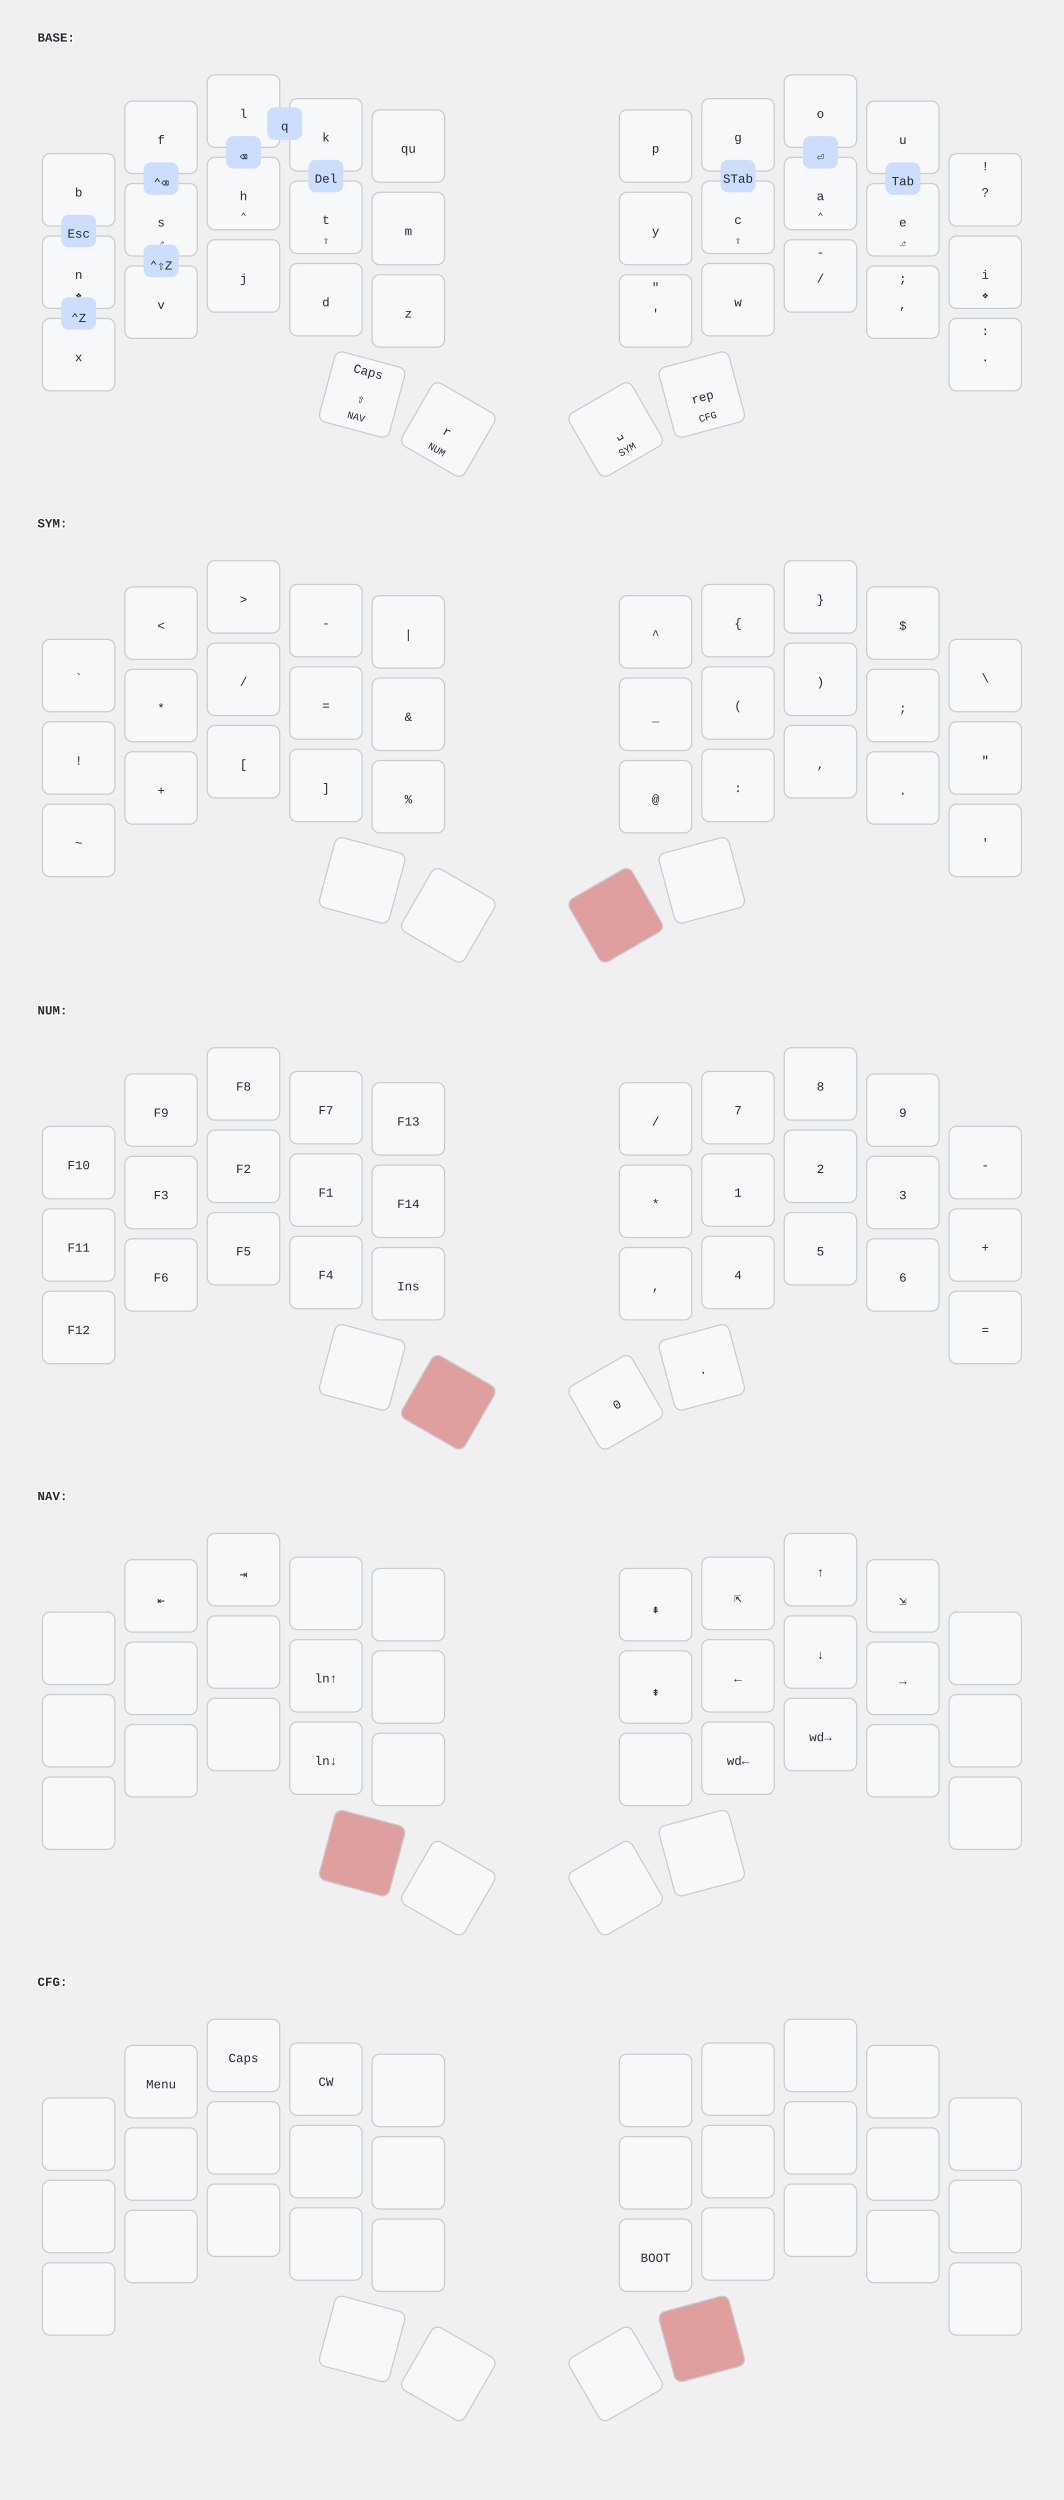
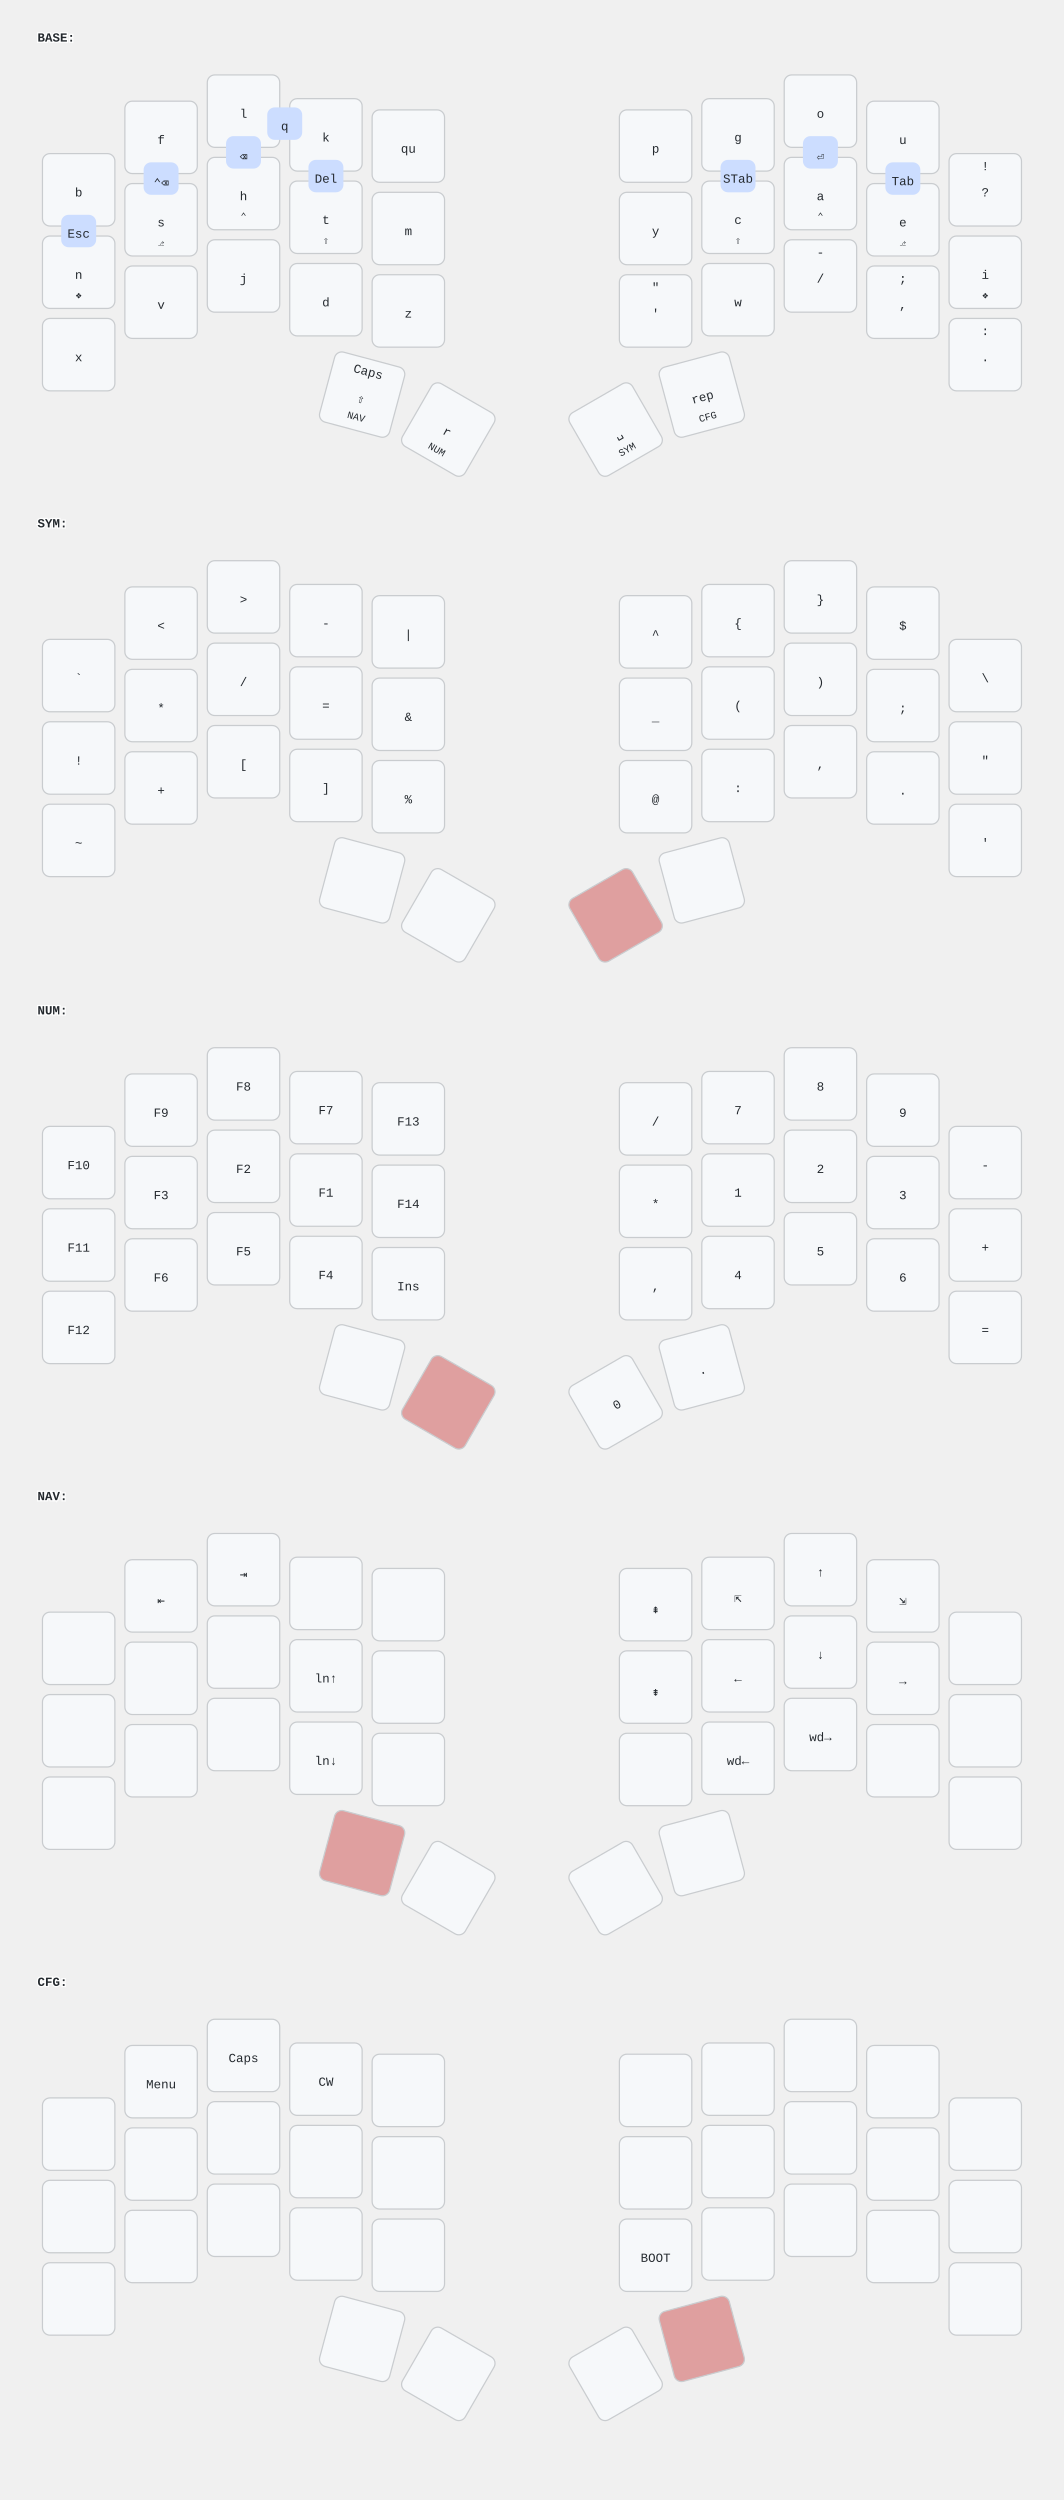
<svg xmlns="http://www.w3.org/2000/svg" width="852" height="2002" viewBox="0 0 852 2002" class="keymap">
  <style>/* inherit to force styles through use tags */
svg path {
    fill: inherit;
}

/* font and background color specifications */
svg.keymap {
    font-family: SFMono-Regular,Consolas,Liberation Mono,Menlo,monospace;
    font-size: 10px;
    font-kerning: normal;
    text-rendering: optimizeLegibility;
    fill: #24292e;
}

/* default key styling */
rect.key {
    fill: #f6f8fa;
    stroke: #c9cccf;
    stroke-width: 1;
}

/* default key side styling, only used is draw_key_sides is set */
rect.side {
    filter: brightness(90%);
}

/* color accent for combo boxes */
rect.combo, rect.combo-separate {
    fill: #cdf;
}

/* color accent for held keys */
rect.held, rect.combo.held {
    fill: #df9f9f;
}

/* color accent for ghost (optional) keys */
rect.ghost, rect.combo.ghost {
    stroke-dasharray: 4, 4;
    stroke-width: 2;
}

text {
    text-anchor: middle;
    dominant-baseline: hanging;
}

/* styling for layer labels */
text.label {
    font-weight: bold;
    text-anchor: start;
    stroke: white;
    stroke-width: 2;
    paint-order: stroke;
}

/* styling for combo tap, and key hold/shifted label text */
text.combo, text.hold, text.shifted {
    font-size: 10px;
}

/* styling for hold label text */
text.hold {
    font-size: 8px;
}

text.hold {
    text-anchor: middle;
    dominant-baseline: auto;
}

text.shifted {
    text-anchor: middle;
    dominant-baseline: hanging;
}

/* styling for hold/shifted label text in combo box */
text.combo.hold, text.combo.shifted {
    font-size: 8px;
}

/* lighter symbol for transparent keys */
text.trans {
    fill: #7b7e81;
}

/* styling for combo dendrons */
path.combo {
    stroke-width: 1;
    stroke: gray;
    fill: none;
}

/* Start Tabler Icons Cleanup */
/* cannot use height/width with glyphs */
.icon-tabler &gt; path {
    fill: inherit;
    stroke: inherit;
    stroke-width: 2;
}
/* hide tabler's default box */
.icon-tabler &gt; path[stroke="none"][fill="none"] {
    visibility: hidden;
}
/* End Tabler Icons Cleanup */
</style>
  <g transform="translate(30, 0)" class="layer-BASE">
    <text x="0" y="28" class="label" id="BASE">BASE:</text>
    <g transform="translate(0, 56)">
      <g transform="translate(33, 96)" class="key keypos-0">
        <rect rx="6" ry="6" x="-29" y="-29" width="58" height="58" class="key" />
        <text x="0" y="0" class="key tap">b</text>
      </g>
      <g transform="translate(99, 54)" class="key keypos-1">
        <rect rx="6" ry="6" x="-29" y="-29" width="58" height="58" class="key" />
        <text x="0" y="0" class="key tap">f</text>
      </g>
      <g transform="translate(165, 33)" class="key keypos-2">
        <rect rx="6" ry="6" x="-29" y="-29" width="58" height="58" class="key" />
        <text x="0" y="0" class="key tap">l</text>
      </g>
      <g transform="translate(231, 52)" class="key keypos-3">
        <rect rx="6" ry="6" x="-29" y="-29" width="58" height="58" class="key" />
        <text x="0" y="0" class="key tap">k</text>
      </g>
      <g transform="translate(297, 61)" class="key keypos-4">
        <rect rx="6" ry="6" x="-29" y="-29" width="58" height="58" class="key" />
        <text x="0" y="0" class="key tap">qu</text>
      </g>
      <g transform="translate(495, 61)" class="key keypos-5">
        <rect rx="6" ry="6" x="-29" y="-29" width="58" height="58" class="key" />
        <text x="0" y="0" class="key tap">p</text>
      </g>
      <g transform="translate(561, 52)" class="key keypos-6">
        <rect rx="6" ry="6" x="-29" y="-29" width="58" height="58" class="key" />
        <text x="0" y="0" class="key tap">g</text>
      </g>
      <g transform="translate(627, 33)" class="key keypos-7">
        <rect rx="6" ry="6" x="-29" y="-29" width="58" height="58" class="key" />
        <text x="0" y="0" class="key tap">o</text>
      </g>
      <g transform="translate(693, 54)" class="key keypos-8">
        <rect rx="6" ry="6" x="-29" y="-29" width="58" height="58" class="key" />
        <text x="0" y="0" class="key tap">u</text>
      </g>
      <g transform="translate(759, 96)" class="key keypos-9">
        <rect rx="6" ry="6" x="-29" y="-29" width="58" height="58" class="key" />
        <text x="0" y="0" class="key tap">?</text>
        <text x="0" y="-21" class="key shifted">!</text>
      </g>
      <g transform="translate(33, 162)" class="key keypos-10">
        <rect rx="6" ry="6" x="-29" y="-29" width="58" height="58" class="key" />
        <text x="0" y="0" class="key tap">n</text>
        <text x="0" y="21" class="key hold">❖</text>
      </g>
      <g transform="translate(99, 120)" class="key keypos-11">
        <rect rx="6" ry="6" x="-29" y="-29" width="58" height="58" class="key" />
        <text x="0" y="0" class="key tap">s</text>
        <text x="0" y="21" class="key hold">⎇</text>
      </g>
      <g transform="translate(165, 99)" class="key keypos-12">
        <rect rx="6" ry="6" x="-29" y="-29" width="58" height="58" class="key" />
        <text x="0" y="0" class="key tap">h</text>
        <text x="0" y="21" class="key hold">⌃</text>
      </g>
      <g transform="translate(231, 118)" class="key keypos-13">
        <rect rx="6" ry="6" x="-29" y="-29" width="58" height="58" class="key" />
        <text x="0" y="0" class="key tap">t</text>
        <text x="0" y="21" class="key hold">⇧</text>
      </g>
      <g transform="translate(297, 127)" class="key keypos-14">
        <rect rx="6" ry="6" x="-29" y="-29" width="58" height="58" class="key" />
        <text x="0" y="0" class="key tap">m</text>
      </g>
      <g transform="translate(495, 127)" class="key keypos-15">
        <rect rx="6" ry="6" x="-29" y="-29" width="58" height="58" class="key" />
        <text x="0" y="0" class="key tap">y</text>
      </g>
      <g transform="translate(561, 118)" class="key keypos-16">
        <rect rx="6" ry="6" x="-29" y="-29" width="58" height="58" class="key" />
        <text x="0" y="0" class="key tap">c</text>
        <text x="0" y="21" class="key hold">⇧</text>
      </g>
      <g transform="translate(627, 99)" class="key keypos-17">
        <rect rx="6" ry="6" x="-29" y="-29" width="58" height="58" class="key" />
        <text x="0" y="0" class="key tap">a</text>
        <text x="0" y="21" class="key hold">⌃</text>
      </g>
      <g transform="translate(693, 120)" class="key keypos-18">
        <rect rx="6" ry="6" x="-29" y="-29" width="58" height="58" class="key" />
        <text x="0" y="0" class="key tap">e</text>
        <text x="0" y="21" class="key hold">⎇</text>
      </g>
      <g transform="translate(759, 162)" class="key keypos-19">
        <rect rx="6" ry="6" x="-29" y="-29" width="58" height="58" class="key" />
        <text x="0" y="0" class="key tap">i</text>
        <text x="0" y="21" class="key hold">❖</text>
      </g>
      <g transform="translate(33, 228)" class="key keypos-20">
        <rect rx="6" ry="6" x="-29" y="-29" width="58" height="58" class="key" />
        <text x="0" y="0" class="key tap">x</text>
      </g>
      <g transform="translate(99, 186)" class="key keypos-21">
        <rect rx="6" ry="6" x="-29" y="-29" width="58" height="58" class="key" />
        <text x="0" y="0" class="key tap">v</text>
      </g>
      <g transform="translate(165, 165)" class="key keypos-22">
        <rect rx="6" ry="6" x="-29" y="-29" width="58" height="58" class="key" />
        <text x="0" y="0" class="key tap">j</text>
      </g>
      <g transform="translate(231, 184)" class="key keypos-23">
        <rect rx="6" ry="6" x="-29" y="-29" width="58" height="58" class="key" />
        <text x="0" y="0" class="key tap">d</text>
      </g>
      <g transform="translate(297, 193)" class="key keypos-24">
        <rect rx="6" ry="6" x="-29" y="-29" width="58" height="58" class="key" />
        <text x="0" y="0" class="key tap">z</text>
      </g>
      <g transform="translate(495, 193)" class="key keypos-25">
        <rect rx="6" ry="6" x="-29" y="-29" width="58" height="58" class="key" />
        <text x="0" y="0" class="key tap">'</text>
        <text x="0" y="-21" class="key shifted">"</text>
      </g>
      <g transform="translate(561, 184)" class="key keypos-26">
        <rect rx="6" ry="6" x="-29" y="-29" width="58" height="58" class="key" />
        <text x="0" y="0" class="key tap">w</text>
      </g>
      <g transform="translate(627, 165)" class="key keypos-27">
        <rect rx="6" ry="6" x="-29" y="-29" width="58" height="58" class="key" />
        <text x="0" y="0" class="key tap">/</text>
        <text x="0" y="-21" class="key shifted">-</text>
      </g>
      <g transform="translate(693, 186)" class="key keypos-28">
        <rect rx="6" ry="6" x="-29" y="-29" width="58" height="58" class="key" />
        <text x="0" y="0" class="key tap">,</text>
        <text x="0" y="-21" class="key shifted">;</text>
      </g>
      <g transform="translate(759, 228)" class="key keypos-29">
        <rect rx="6" ry="6" x="-29" y="-29" width="58" height="58" class="key" />
        <text x="0" y="0" class="key tap">.</text>
        <text x="0" y="-21" class="key shifted">:</text>
      </g>
      <g transform="translate(260, 260) rotate(15.0)" class="key keypos-30">
        <rect rx="6" ry="6" x="-29" y="-29" width="58" height="58" class="key" />
        <text x="0" y="0" class="key tap">⇧</text>
        <a href="#NAV">
          <text x="0" y="21" class="key hold layer-activator">NAV</text>
        </a>
        <text x="0" y="-21" class="key shifted">Caps</text>
      </g>
      <g transform="translate(329, 288) rotate(30.0)" class="key keypos-31">
        <rect rx="6" ry="6" x="-29" y="-29" width="58" height="58" class="key" />
        <text x="0" y="0" class="key tap">r</text>
        <a href="#NUM">
          <text x="0" y="21" class="key hold layer-activator">NUM</text>
        </a>
      </g>
      <g transform="translate(463, 288) rotate(-30.0)" class="key keypos-32">
        <rect rx="6" ry="6" x="-29" y="-29" width="58" height="58" class="key" />
        <text x="0" y="0" class="key tap">␣</text>
        <a href="#SYM">
          <text x="0" y="21" class="key hold layer-activator">SYM</text>
        </a>
      </g>
      <g transform="translate(532, 260) rotate(-15.0)" class="key keypos-33">
        <rect rx="6" ry="6" x="-29" y="-29" width="58" height="58" class="key" />
        <text x="0" y="0" class="key tap">rep</text>
        <a href="#CFG">
          <text x="0" y="21" class="key hold layer-activator">CFG</text>
        </a>
      </g>
      <g class="combo combopos-0">
        <rect rx="6" ry="6" x="184" y="30" width="28" height="26" class="combo" />
        <text x="198" y="43" class="combo tap">q</text>
      </g>
      <g class="combo combopos-1">
        <rect rx="6" ry="6" x="19" y="116" width="28" height="26" class="combo" />
        <text x="33" y="129" class="combo tap">Esc</text>
      </g>
      <g class="combo combopos-2">
        <rect rx="6" ry="6" x="85" y="74" width="28" height="26" class="combo" />
        <text x="99" y="87" class="combo tap">⌃⌫</text>
      </g>
      <g class="combo combopos-3">
        <rect rx="6" ry="6" x="151" y="53" width="28" height="26" class="combo" />
        <text x="165" y="66" class="combo tap">⌫</text>
      </g>
      <g class="combo combopos-4">
        <rect rx="6" ry="6" x="217" y="72" width="28" height="26" class="combo" />
        <text x="231" y="85" class="combo tap">Del</text>
      </g>
      <g class="combo combopos-5">
        <rect rx="6" ry="6" x="547" y="72" width="28" height="26" class="combo" />
        <text x="561" y="85" class="combo tap">STab</text>
      </g>
      <g class="combo combopos-6">
        <rect rx="6" ry="6" x="613" y="53" width="28" height="26" class="combo" />
        <text x="627" y="66" class="combo tap">⏎</text>
      </g>
      <g class="combo combopos-7">
        <rect rx="6" ry="6" x="679" y="74" width="28" height="26" class="combo" />
        <text x="693" y="87" class="combo tap">Tab</text>
      </g>
-       <g class="combo combopos-8">
-         <rect rx="6" ry="6" x="19" y="182" width="28" height="26" class="combo" />
-         <text x="33" y="195" class="combo tap">⌃Z</text>
-       </g>
-       <g class="combo combopos-9">
-         <rect rx="6" ry="6" x="85" y="140" width="28" height="26" class="combo" />
-         <text x="99" y="153" class="combo tap">⌃⇧Z</text>
-       </g>
    </g>
  </g>
  <g transform="translate(30, 389)" class="layer-SYM">
    <text x="0" y="28" class="label" id="SYM">SYM:</text>
    <g transform="translate(0, 56)">
      <g transform="translate(33, 96)" class="key keypos-0">
        <rect rx="6" ry="6" x="-29" y="-29" width="58" height="58" class="key" />
        <text x="0" y="0" class="key tap">`</text>
      </g>
      <g transform="translate(99, 54)" class="key keypos-1">
        <rect rx="6" ry="6" x="-29" y="-29" width="58" height="58" class="key" />
        <text x="0" y="0" class="key tap">&lt;</text>
      </g>
      <g transform="translate(165, 33)" class="key keypos-2">
        <rect rx="6" ry="6" x="-29" y="-29" width="58" height="58" class="key" />
        <text x="0" y="0" class="key tap">&gt;</text>
      </g>
      <g transform="translate(231, 52)" class="key keypos-3">
        <rect rx="6" ry="6" x="-29" y="-29" width="58" height="58" class="key" />
        <text x="0" y="0" class="key tap">-</text>
      </g>
      <g transform="translate(297, 61)" class="key keypos-4">
        <rect rx="6" ry="6" x="-29" y="-29" width="58" height="58" class="key" />
        <text x="0" y="0" class="key tap">|</text>
      </g>
      <g transform="translate(495, 61)" class="key keypos-5">
        <rect rx="6" ry="6" x="-29" y="-29" width="58" height="58" class="key" />
        <text x="0" y="0" class="key tap">^</text>
      </g>
      <g transform="translate(561, 52)" class="key keypos-6">
        <rect rx="6" ry="6" x="-29" y="-29" width="58" height="58" class="key" />
        <text x="0" y="0" class="key tap">{</text>
      </g>
      <g transform="translate(627, 33)" class="key keypos-7">
        <rect rx="6" ry="6" x="-29" y="-29" width="58" height="58" class="key" />
        <text x="0" y="0" class="key tap">}</text>
      </g>
      <g transform="translate(693, 54)" class="key keypos-8">
        <rect rx="6" ry="6" x="-29" y="-29" width="58" height="58" class="key" />
        <text x="0" y="0" class="key tap">$</text>
      </g>
      <g transform="translate(759, 96)" class="key keypos-9">
        <rect rx="6" ry="6" x="-29" y="-29" width="58" height="58" class="key" />
        <text x="0" y="0" class="key tap">\</text>
      </g>
      <g transform="translate(33, 162)" class="key keypos-10">
        <rect rx="6" ry="6" x="-29" y="-29" width="58" height="58" class="key" />
        <text x="0" y="0" class="key tap">!</text>
      </g>
      <g transform="translate(99, 120)" class="key keypos-11">
        <rect rx="6" ry="6" x="-29" y="-29" width="58" height="58" class="key" />
        <text x="0" y="0" class="key tap">*</text>
      </g>
      <g transform="translate(165, 99)" class="key keypos-12">
        <rect rx="6" ry="6" x="-29" y="-29" width="58" height="58" class="key" />
        <text x="0" y="0" class="key tap">/</text>
      </g>
      <g transform="translate(231, 118)" class="key keypos-13">
        <rect rx="6" ry="6" x="-29" y="-29" width="58" height="58" class="key" />
        <text x="0" y="0" class="key tap">=</text>
      </g>
      <g transform="translate(297, 127)" class="key keypos-14">
        <rect rx="6" ry="6" x="-29" y="-29" width="58" height="58" class="key" />
        <text x="0" y="0" class="key tap">&amp;</text>
      </g>
      <g transform="translate(495, 127)" class="key keypos-15">
        <rect rx="6" ry="6" x="-29" y="-29" width="58" height="58" class="key" />
        <text x="0" y="0" class="key tap">_</text>
      </g>
      <g transform="translate(561, 118)" class="key keypos-16">
        <rect rx="6" ry="6" x="-29" y="-29" width="58" height="58" class="key" />
        <text x="0" y="0" class="key tap">(</text>
      </g>
      <g transform="translate(627, 99)" class="key keypos-17">
        <rect rx="6" ry="6" x="-29" y="-29" width="58" height="58" class="key" />
        <text x="0" y="0" class="key tap">)</text>
      </g>
      <g transform="translate(693, 120)" class="key keypos-18">
        <rect rx="6" ry="6" x="-29" y="-29" width="58" height="58" class="key" />
        <text x="0" y="0" class="key tap">;</text>
      </g>
      <g transform="translate(759, 162)" class="key keypos-19">
        <rect rx="6" ry="6" x="-29" y="-29" width="58" height="58" class="key" />
        <text x="0" y="0" class="key tap">"</text>
      </g>
      <g transform="translate(33, 228)" class="key keypos-20">
        <rect rx="6" ry="6" x="-29" y="-29" width="58" height="58" class="key" />
        <text x="0" y="0" class="key tap">~</text>
      </g>
      <g transform="translate(99, 186)" class="key keypos-21">
        <rect rx="6" ry="6" x="-29" y="-29" width="58" height="58" class="key" />
        <text x="0" y="0" class="key tap">+</text>
      </g>
      <g transform="translate(165, 165)" class="key keypos-22">
        <rect rx="6" ry="6" x="-29" y="-29" width="58" height="58" class="key" />
        <text x="0" y="0" class="key tap">[</text>
      </g>
      <g transform="translate(231, 184)" class="key keypos-23">
        <rect rx="6" ry="6" x="-29" y="-29" width="58" height="58" class="key" />
        <text x="0" y="0" class="key tap">]</text>
      </g>
      <g transform="translate(297, 193)" class="key keypos-24">
        <rect rx="6" ry="6" x="-29" y="-29" width="58" height="58" class="key" />
        <text x="0" y="0" class="key tap">%</text>
      </g>
      <g transform="translate(495, 193)" class="key keypos-25">
        <rect rx="6" ry="6" x="-29" y="-29" width="58" height="58" class="key" />
        <text x="0" y="0" class="key tap">@</text>
      </g>
      <g transform="translate(561, 184)" class="key keypos-26">
        <rect rx="6" ry="6" x="-29" y="-29" width="58" height="58" class="key" />
        <text x="0" y="0" class="key tap">:</text>
      </g>
      <g transform="translate(627, 165)" class="key keypos-27">
        <rect rx="6" ry="6" x="-29" y="-29" width="58" height="58" class="key" />
        <text x="0" y="0" class="key tap">,</text>
      </g>
      <g transform="translate(693, 186)" class="key keypos-28">
        <rect rx="6" ry="6" x="-29" y="-29" width="58" height="58" class="key" />
        <text x="0" y="0" class="key tap">.</text>
      </g>
      <g transform="translate(759, 228)" class="key keypos-29">
        <rect rx="6" ry="6" x="-29" y="-29" width="58" height="58" class="key" />
        <text x="0" y="0" class="key tap">'</text>
      </g>
      <g transform="translate(260, 260) rotate(15.0)" class="key keypos-30">
        <rect rx="6" ry="6" x="-29" y="-29" width="58" height="58" class="key" />
      </g>
      <g transform="translate(329, 288) rotate(30.0)" class="key keypos-31">
        <rect rx="6" ry="6" x="-29" y="-29" width="58" height="58" class="key" />
      </g>
      <g transform="translate(463, 288) rotate(-30.0)" class="key held keypos-32">
        <rect rx="6" ry="6" x="-29" y="-29" width="58" height="58" class="key held" />
      </g>
      <g transform="translate(532, 260) rotate(-15.0)" class="key keypos-33">
        <rect rx="6" ry="6" x="-29" y="-29" width="58" height="58" class="key" />
      </g>
    </g>
  </g>
  <g transform="translate(30, 779)" class="layer-NUM">
    <text x="0" y="28" class="label" id="NUM">NUM:</text>
    <g transform="translate(0, 56)">
      <g transform="translate(33, 96)" class="key keypos-0">
        <rect rx="6" ry="6" x="-29" y="-29" width="58" height="58" class="key" />
        <text x="0" y="0" class="key tap">F10</text>
      </g>
      <g transform="translate(99, 54)" class="key keypos-1">
        <rect rx="6" ry="6" x="-29" y="-29" width="58" height="58" class="key" />
        <text x="0" y="0" class="key tap">F9</text>
      </g>
      <g transform="translate(165, 33)" class="key keypos-2">
        <rect rx="6" ry="6" x="-29" y="-29" width="58" height="58" class="key" />
        <text x="0" y="0" class="key tap">F8</text>
      </g>
      <g transform="translate(231, 52)" class="key keypos-3">
        <rect rx="6" ry="6" x="-29" y="-29" width="58" height="58" class="key" />
        <text x="0" y="0" class="key tap">F7</text>
      </g>
      <g transform="translate(297, 61)" class="key keypos-4">
        <rect rx="6" ry="6" x="-29" y="-29" width="58" height="58" class="key" />
        <text x="0" y="0" class="key tap">F13</text>
      </g>
      <g transform="translate(495, 61)" class="key keypos-5">
        <rect rx="6" ry="6" x="-29" y="-29" width="58" height="58" class="key" />
        <text x="0" y="0" class="key tap">/</text>
      </g>
      <g transform="translate(561, 52)" class="key keypos-6">
        <rect rx="6" ry="6" x="-29" y="-29" width="58" height="58" class="key" />
        <text x="0" y="0" class="key tap">7</text>
      </g>
      <g transform="translate(627, 33)" class="key keypos-7">
        <rect rx="6" ry="6" x="-29" y="-29" width="58" height="58" class="key" />
        <text x="0" y="0" class="key tap">8</text>
      </g>
      <g transform="translate(693, 54)" class="key keypos-8">
        <rect rx="6" ry="6" x="-29" y="-29" width="58" height="58" class="key" />
        <text x="0" y="0" class="key tap">9</text>
      </g>
      <g transform="translate(759, 96)" class="key keypos-9">
        <rect rx="6" ry="6" x="-29" y="-29" width="58" height="58" class="key" />
        <text x="0" y="0" class="key tap">-</text>
      </g>
      <g transform="translate(33, 162)" class="key keypos-10">
        <rect rx="6" ry="6" x="-29" y="-29" width="58" height="58" class="key" />
        <text x="0" y="0" class="key tap">F11</text>
      </g>
      <g transform="translate(99, 120)" class="key keypos-11">
        <rect rx="6" ry="6" x="-29" y="-29" width="58" height="58" class="key" />
        <text x="0" y="0" class="key tap">F3</text>
      </g>
      <g transform="translate(165, 99)" class="key keypos-12">
        <rect rx="6" ry="6" x="-29" y="-29" width="58" height="58" class="key" />
        <text x="0" y="0" class="key tap">F2</text>
      </g>
      <g transform="translate(231, 118)" class="key keypos-13">
        <rect rx="6" ry="6" x="-29" y="-29" width="58" height="58" class="key" />
        <text x="0" y="0" class="key tap">F1</text>
      </g>
      <g transform="translate(297, 127)" class="key keypos-14">
        <rect rx="6" ry="6" x="-29" y="-29" width="58" height="58" class="key" />
        <text x="0" y="0" class="key tap">F14</text>
      </g>
      <g transform="translate(495, 127)" class="key keypos-15">
        <rect rx="6" ry="6" x="-29" y="-29" width="58" height="58" class="key" />
        <text x="0" y="0" class="key tap">*</text>
      </g>
      <g transform="translate(561, 118)" class="key keypos-16">
        <rect rx="6" ry="6" x="-29" y="-29" width="58" height="58" class="key" />
        <text x="0" y="0" class="key tap">1</text>
      </g>
      <g transform="translate(627, 99)" class="key keypos-17">
        <rect rx="6" ry="6" x="-29" y="-29" width="58" height="58" class="key" />
        <text x="0" y="0" class="key tap">2</text>
      </g>
      <g transform="translate(693, 120)" class="key keypos-18">
        <rect rx="6" ry="6" x="-29" y="-29" width="58" height="58" class="key" />
        <text x="0" y="0" class="key tap">3</text>
      </g>
      <g transform="translate(759, 162)" class="key keypos-19">
        <rect rx="6" ry="6" x="-29" y="-29" width="58" height="58" class="key" />
        <text x="0" y="0" class="key tap">+</text>
      </g>
      <g transform="translate(33, 228)" class="key keypos-20">
        <rect rx="6" ry="6" x="-29" y="-29" width="58" height="58" class="key" />
        <text x="0" y="0" class="key tap">F12</text>
      </g>
      <g transform="translate(99, 186)" class="key keypos-21">
        <rect rx="6" ry="6" x="-29" y="-29" width="58" height="58" class="key" />
        <text x="0" y="0" class="key tap">F6</text>
      </g>
      <g transform="translate(165, 165)" class="key keypos-22">
        <rect rx="6" ry="6" x="-29" y="-29" width="58" height="58" class="key" />
        <text x="0" y="0" class="key tap">F5</text>
      </g>
      <g transform="translate(231, 184)" class="key keypos-23">
        <rect rx="6" ry="6" x="-29" y="-29" width="58" height="58" class="key" />
        <text x="0" y="0" class="key tap">F4</text>
      </g>
      <g transform="translate(297, 193)" class="key keypos-24">
        <rect rx="6" ry="6" x="-29" y="-29" width="58" height="58" class="key" />
        <text x="0" y="0" class="key tap">Ins</text>
      </g>
      <g transform="translate(495, 193)" class="key keypos-25">
        <rect rx="6" ry="6" x="-29" y="-29" width="58" height="58" class="key" />
        <text x="0" y="0" class="key tap">,</text>
      </g>
      <g transform="translate(561, 184)" class="key keypos-26">
        <rect rx="6" ry="6" x="-29" y="-29" width="58" height="58" class="key" />
        <text x="0" y="0" class="key tap">4</text>
      </g>
      <g transform="translate(627, 165)" class="key keypos-27">
        <rect rx="6" ry="6" x="-29" y="-29" width="58" height="58" class="key" />
        <text x="0" y="0" class="key tap">5</text>
      </g>
      <g transform="translate(693, 186)" class="key keypos-28">
        <rect rx="6" ry="6" x="-29" y="-29" width="58" height="58" class="key" />
        <text x="0" y="0" class="key tap">6</text>
      </g>
      <g transform="translate(759, 228)" class="key keypos-29">
        <rect rx="6" ry="6" x="-29" y="-29" width="58" height="58" class="key" />
        <text x="0" y="0" class="key tap">=</text>
      </g>
      <g transform="translate(260, 260) rotate(15.0)" class="key keypos-30">
        <rect rx="6" ry="6" x="-29" y="-29" width="58" height="58" class="key" />
      </g>
      <g transform="translate(329, 288) rotate(30.0)" class="key held keypos-31">
        <rect rx="6" ry="6" x="-29" y="-29" width="58" height="58" class="key held" />
      </g>
      <g transform="translate(463, 288) rotate(-30.0)" class="key keypos-32">
        <rect rx="6" ry="6" x="-29" y="-29" width="58" height="58" class="key" />
        <text x="0" y="0" class="key tap">0</text>
      </g>
      <g transform="translate(532, 260) rotate(-15.0)" class="key keypos-33">
        <rect rx="6" ry="6" x="-29" y="-29" width="58" height="58" class="key" />
        <text x="0" y="0" class="key tap">.</text>
      </g>
    </g>
  </g>
  <g transform="translate(30, 1168)" class="layer-NAV">
    <text x="0" y="28" class="label" id="NAV">NAV:</text>
    <g transform="translate(0, 56)">
      <g transform="translate(33, 96)" class="key keypos-0">
        <rect rx="6" ry="6" x="-29" y="-29" width="58" height="58" class="key" />
      </g>
      <g transform="translate(99, 54)" class="key keypos-1">
        <rect rx="6" ry="6" x="-29" y="-29" width="58" height="58" class="key" />
        <text x="0" y="0" class="key tap">⇤</text>
      </g>
      <g transform="translate(165, 33)" class="key keypos-2">
        <rect rx="6" ry="6" x="-29" y="-29" width="58" height="58" class="key" />
        <text x="0" y="0" class="key tap">⇥</text>
      </g>
      <g transform="translate(231, 52)" class="key keypos-3">
        <rect rx="6" ry="6" x="-29" y="-29" width="58" height="58" class="key" />
      </g>
      <g transform="translate(297, 61)" class="key keypos-4">
        <rect rx="6" ry="6" x="-29" y="-29" width="58" height="58" class="key" />
      </g>
      <g transform="translate(495, 61)" class="key keypos-5">
        <rect rx="6" ry="6" x="-29" y="-29" width="58" height="58" class="key" />
        <text x="0" y="0" class="key tap">⇞</text>
      </g>
      <g transform="translate(561, 52)" class="key keypos-6">
        <rect rx="6" ry="6" x="-29" y="-29" width="58" height="58" class="key" />
        <text x="0" y="0" class="key tap">⇱</text>
      </g>
      <g transform="translate(627, 33)" class="key keypos-7">
        <rect rx="6" ry="6" x="-29" y="-29" width="58" height="58" class="key" />
        <text x="0" y="0" class="key tap">↑</text>
      </g>
      <g transform="translate(693, 54)" class="key keypos-8">
        <rect rx="6" ry="6" x="-29" y="-29" width="58" height="58" class="key" />
        <text x="0" y="0" class="key tap">⇲</text>
      </g>
      <g transform="translate(759, 96)" class="key keypos-9">
        <rect rx="6" ry="6" x="-29" y="-29" width="58" height="58" class="key" />
      </g>
      <g transform="translate(33, 162)" class="key keypos-10">
        <rect rx="6" ry="6" x="-29" y="-29" width="58" height="58" class="key" />
      </g>
      <g transform="translate(99, 120)" class="key keypos-11">
        <rect rx="6" ry="6" x="-29" y="-29" width="58" height="58" class="key" />
      </g>
      <g transform="translate(165, 99)" class="key keypos-12">
        <rect rx="6" ry="6" x="-29" y="-29" width="58" height="58" class="key" />
      </g>
      <g transform="translate(231, 118)" class="key keypos-13">
        <rect rx="6" ry="6" x="-29" y="-29" width="58" height="58" class="key" />
        <text x="0" y="0" class="key tap">ln↑</text>
      </g>
      <g transform="translate(297, 127)" class="key keypos-14">
        <rect rx="6" ry="6" x="-29" y="-29" width="58" height="58" class="key" />
      </g>
      <g transform="translate(495, 127)" class="key keypos-15">
        <rect rx="6" ry="6" x="-29" y="-29" width="58" height="58" class="key" />
        <text x="0" y="0" class="key tap">⇟</text>
      </g>
      <g transform="translate(561, 118)" class="key keypos-16">
        <rect rx="6" ry="6" x="-29" y="-29" width="58" height="58" class="key" />
        <text x="0" y="0" class="key tap">←</text>
      </g>
      <g transform="translate(627, 99)" class="key keypos-17">
        <rect rx="6" ry="6" x="-29" y="-29" width="58" height="58" class="key" />
        <text x="0" y="0" class="key tap">↓</text>
      </g>
      <g transform="translate(693, 120)" class="key keypos-18">
        <rect rx="6" ry="6" x="-29" y="-29" width="58" height="58" class="key" />
        <text x="0" y="0" class="key tap">→</text>
      </g>
      <g transform="translate(759, 162)" class="key keypos-19">
        <rect rx="6" ry="6" x="-29" y="-29" width="58" height="58" class="key" />
      </g>
      <g transform="translate(33, 228)" class="key keypos-20">
        <rect rx="6" ry="6" x="-29" y="-29" width="58" height="58" class="key" />
      </g>
      <g transform="translate(99, 186)" class="key keypos-21">
        <rect rx="6" ry="6" x="-29" y="-29" width="58" height="58" class="key" />
      </g>
      <g transform="translate(165, 165)" class="key keypos-22">
        <rect rx="6" ry="6" x="-29" y="-29" width="58" height="58" class="key" />
      </g>
      <g transform="translate(231, 184)" class="key keypos-23">
        <rect rx="6" ry="6" x="-29" y="-29" width="58" height="58" class="key" />
        <text x="0" y="0" class="key tap">ln↓</text>
      </g>
      <g transform="translate(297, 193)" class="key keypos-24">
        <rect rx="6" ry="6" x="-29" y="-29" width="58" height="58" class="key" />
      </g>
      <g transform="translate(495, 193)" class="key keypos-25">
        <rect rx="6" ry="6" x="-29" y="-29" width="58" height="58" class="key" />
      </g>
      <g transform="translate(561, 184)" class="key keypos-26">
        <rect rx="6" ry="6" x="-29" y="-29" width="58" height="58" class="key" />
        <text x="0" y="0" class="key tap">wd←</text>
      </g>
      <g transform="translate(627, 165)" class="key keypos-27">
        <rect rx="6" ry="6" x="-29" y="-29" width="58" height="58" class="key" />
        <text x="0" y="0" class="key tap">wd→</text>
      </g>
      <g transform="translate(693, 186)" class="key keypos-28">
        <rect rx="6" ry="6" x="-29" y="-29" width="58" height="58" class="key" />
      </g>
      <g transform="translate(759, 228)" class="key keypos-29">
        <rect rx="6" ry="6" x="-29" y="-29" width="58" height="58" class="key" />
      </g>
      <g transform="translate(260, 260) rotate(15.0)" class="key held keypos-30">
        <rect rx="6" ry="6" x="-29" y="-29" width="58" height="58" class="key held" />
      </g>
      <g transform="translate(329, 288) rotate(30.0)" class="key keypos-31">
        <rect rx="6" ry="6" x="-29" y="-29" width="58" height="58" class="key" />
      </g>
      <g transform="translate(463, 288) rotate(-30.0)" class="key keypos-32">
        <rect rx="6" ry="6" x="-29" y="-29" width="58" height="58" class="key" />
      </g>
      <g transform="translate(532, 260) rotate(-15.0)" class="key keypos-33">
        <rect rx="6" ry="6" x="-29" y="-29" width="58" height="58" class="key" />
      </g>
    </g>
  </g>
  <g transform="translate(30, 1557)" class="layer-CFG">
    <text x="0" y="28" class="label" id="CFG">CFG:</text>
    <g transform="translate(0, 56)">
      <g transform="translate(33, 96)" class="key keypos-0">
        <rect rx="6" ry="6" x="-29" y="-29" width="58" height="58" class="key" />
      </g>
      <g transform="translate(99, 54)" class="key keypos-1">
        <rect rx="6" ry="6" x="-29" y="-29" width="58" height="58" class="key" />
        <text x="0" y="0" class="key tap">Menu</text>
      </g>
      <g transform="translate(165, 33)" class="key keypos-2">
        <rect rx="6" ry="6" x="-29" y="-29" width="58" height="58" class="key" />
        <text x="0" y="0" class="key tap">Caps</text>
      </g>
      <g transform="translate(231, 52)" class="key keypos-3">
        <rect rx="6" ry="6" x="-29" y="-29" width="58" height="58" class="key" />
        <text x="0" y="0" class="key tap">CW</text>
      </g>
      <g transform="translate(297, 61)" class="key keypos-4">
        <rect rx="6" ry="6" x="-29" y="-29" width="58" height="58" class="key" />
      </g>
      <g transform="translate(495, 61)" class="key keypos-5">
        <rect rx="6" ry="6" x="-29" y="-29" width="58" height="58" class="key" />
      </g>
      <g transform="translate(561, 52)" class="key keypos-6">
        <rect rx="6" ry="6" x="-29" y="-29" width="58" height="58" class="key" />
      </g>
      <g transform="translate(627, 33)" class="key keypos-7">
        <rect rx="6" ry="6" x="-29" y="-29" width="58" height="58" class="key" />
      </g>
      <g transform="translate(693, 54)" class="key keypos-8">
        <rect rx="6" ry="6" x="-29" y="-29" width="58" height="58" class="key" />
      </g>
      <g transform="translate(759, 96)" class="key keypos-9">
        <rect rx="6" ry="6" x="-29" y="-29" width="58" height="58" class="key" />
      </g>
      <g transform="translate(33, 162)" class="key keypos-10">
        <rect rx="6" ry="6" x="-29" y="-29" width="58" height="58" class="key" />
      </g>
      <g transform="translate(99, 120)" class="key keypos-11">
        <rect rx="6" ry="6" x="-29" y="-29" width="58" height="58" class="key" />
      </g>
      <g transform="translate(165, 99)" class="key keypos-12">
        <rect rx="6" ry="6" x="-29" y="-29" width="58" height="58" class="key" />
      </g>
      <g transform="translate(231, 118)" class="key keypos-13">
        <rect rx="6" ry="6" x="-29" y="-29" width="58" height="58" class="key" />
      </g>
      <g transform="translate(297, 127)" class="key keypos-14">
        <rect rx="6" ry="6" x="-29" y="-29" width="58" height="58" class="key" />
      </g>
      <g transform="translate(495, 127)" class="key keypos-15">
        <rect rx="6" ry="6" x="-29" y="-29" width="58" height="58" class="key" />
      </g>
      <g transform="translate(561, 118)" class="key keypos-16">
        <rect rx="6" ry="6" x="-29" y="-29" width="58" height="58" class="key" />
      </g>
      <g transform="translate(627, 99)" class="key keypos-17">
        <rect rx="6" ry="6" x="-29" y="-29" width="58" height="58" class="key" />
      </g>
      <g transform="translate(693, 120)" class="key keypos-18">
        <rect rx="6" ry="6" x="-29" y="-29" width="58" height="58" class="key" />
      </g>
      <g transform="translate(759, 162)" class="key keypos-19">
        <rect rx="6" ry="6" x="-29" y="-29" width="58" height="58" class="key" />
      </g>
      <g transform="translate(33, 228)" class="key keypos-20">
        <rect rx="6" ry="6" x="-29" y="-29" width="58" height="58" class="key" />
      </g>
      <g transform="translate(99, 186)" class="key keypos-21">
        <rect rx="6" ry="6" x="-29" y="-29" width="58" height="58" class="key" />
      </g>
      <g transform="translate(165, 165)" class="key keypos-22">
        <rect rx="6" ry="6" x="-29" y="-29" width="58" height="58" class="key" />
      </g>
      <g transform="translate(231, 184)" class="key keypos-23">
        <rect rx="6" ry="6" x="-29" y="-29" width="58" height="58" class="key" />
      </g>
      <g transform="translate(297, 193)" class="key keypos-24">
        <rect rx="6" ry="6" x="-29" y="-29" width="58" height="58" class="key" />
      </g>
      <g transform="translate(495, 193)" class="key keypos-25">
        <rect rx="6" ry="6" x="-29" y="-29" width="58" height="58" class="key" />
        <text x="0" y="0" class="key tap">BOOT</text>
      </g>
      <g transform="translate(561, 184)" class="key keypos-26">
        <rect rx="6" ry="6" x="-29" y="-29" width="58" height="58" class="key" />
      </g>
      <g transform="translate(627, 165)" class="key keypos-27">
        <rect rx="6" ry="6" x="-29" y="-29" width="58" height="58" class="key" />
      </g>
      <g transform="translate(693, 186)" class="key keypos-28">
        <rect rx="6" ry="6" x="-29" y="-29" width="58" height="58" class="key" />
      </g>
      <g transform="translate(759, 228)" class="key keypos-29">
        <rect rx="6" ry="6" x="-29" y="-29" width="58" height="58" class="key" />
      </g>
      <g transform="translate(260, 260) rotate(15.0)" class="key keypos-30">
        <rect rx="6" ry="6" x="-29" y="-29" width="58" height="58" class="key" />
      </g>
      <g transform="translate(329, 288) rotate(30.0)" class="key keypos-31">
        <rect rx="6" ry="6" x="-29" y="-29" width="58" height="58" class="key" />
      </g>
      <g transform="translate(463, 288) rotate(-30.0)" class="key keypos-32">
        <rect rx="6" ry="6" x="-29" y="-29" width="58" height="58" class="key" />
      </g>
      <g transform="translate(532, 260) rotate(-15.0)" class="key held keypos-33">
        <rect rx="6" ry="6" x="-29" y="-29" width="58" height="58" class="key held" />
      </g>
    </g>
  </g>
</svg>
